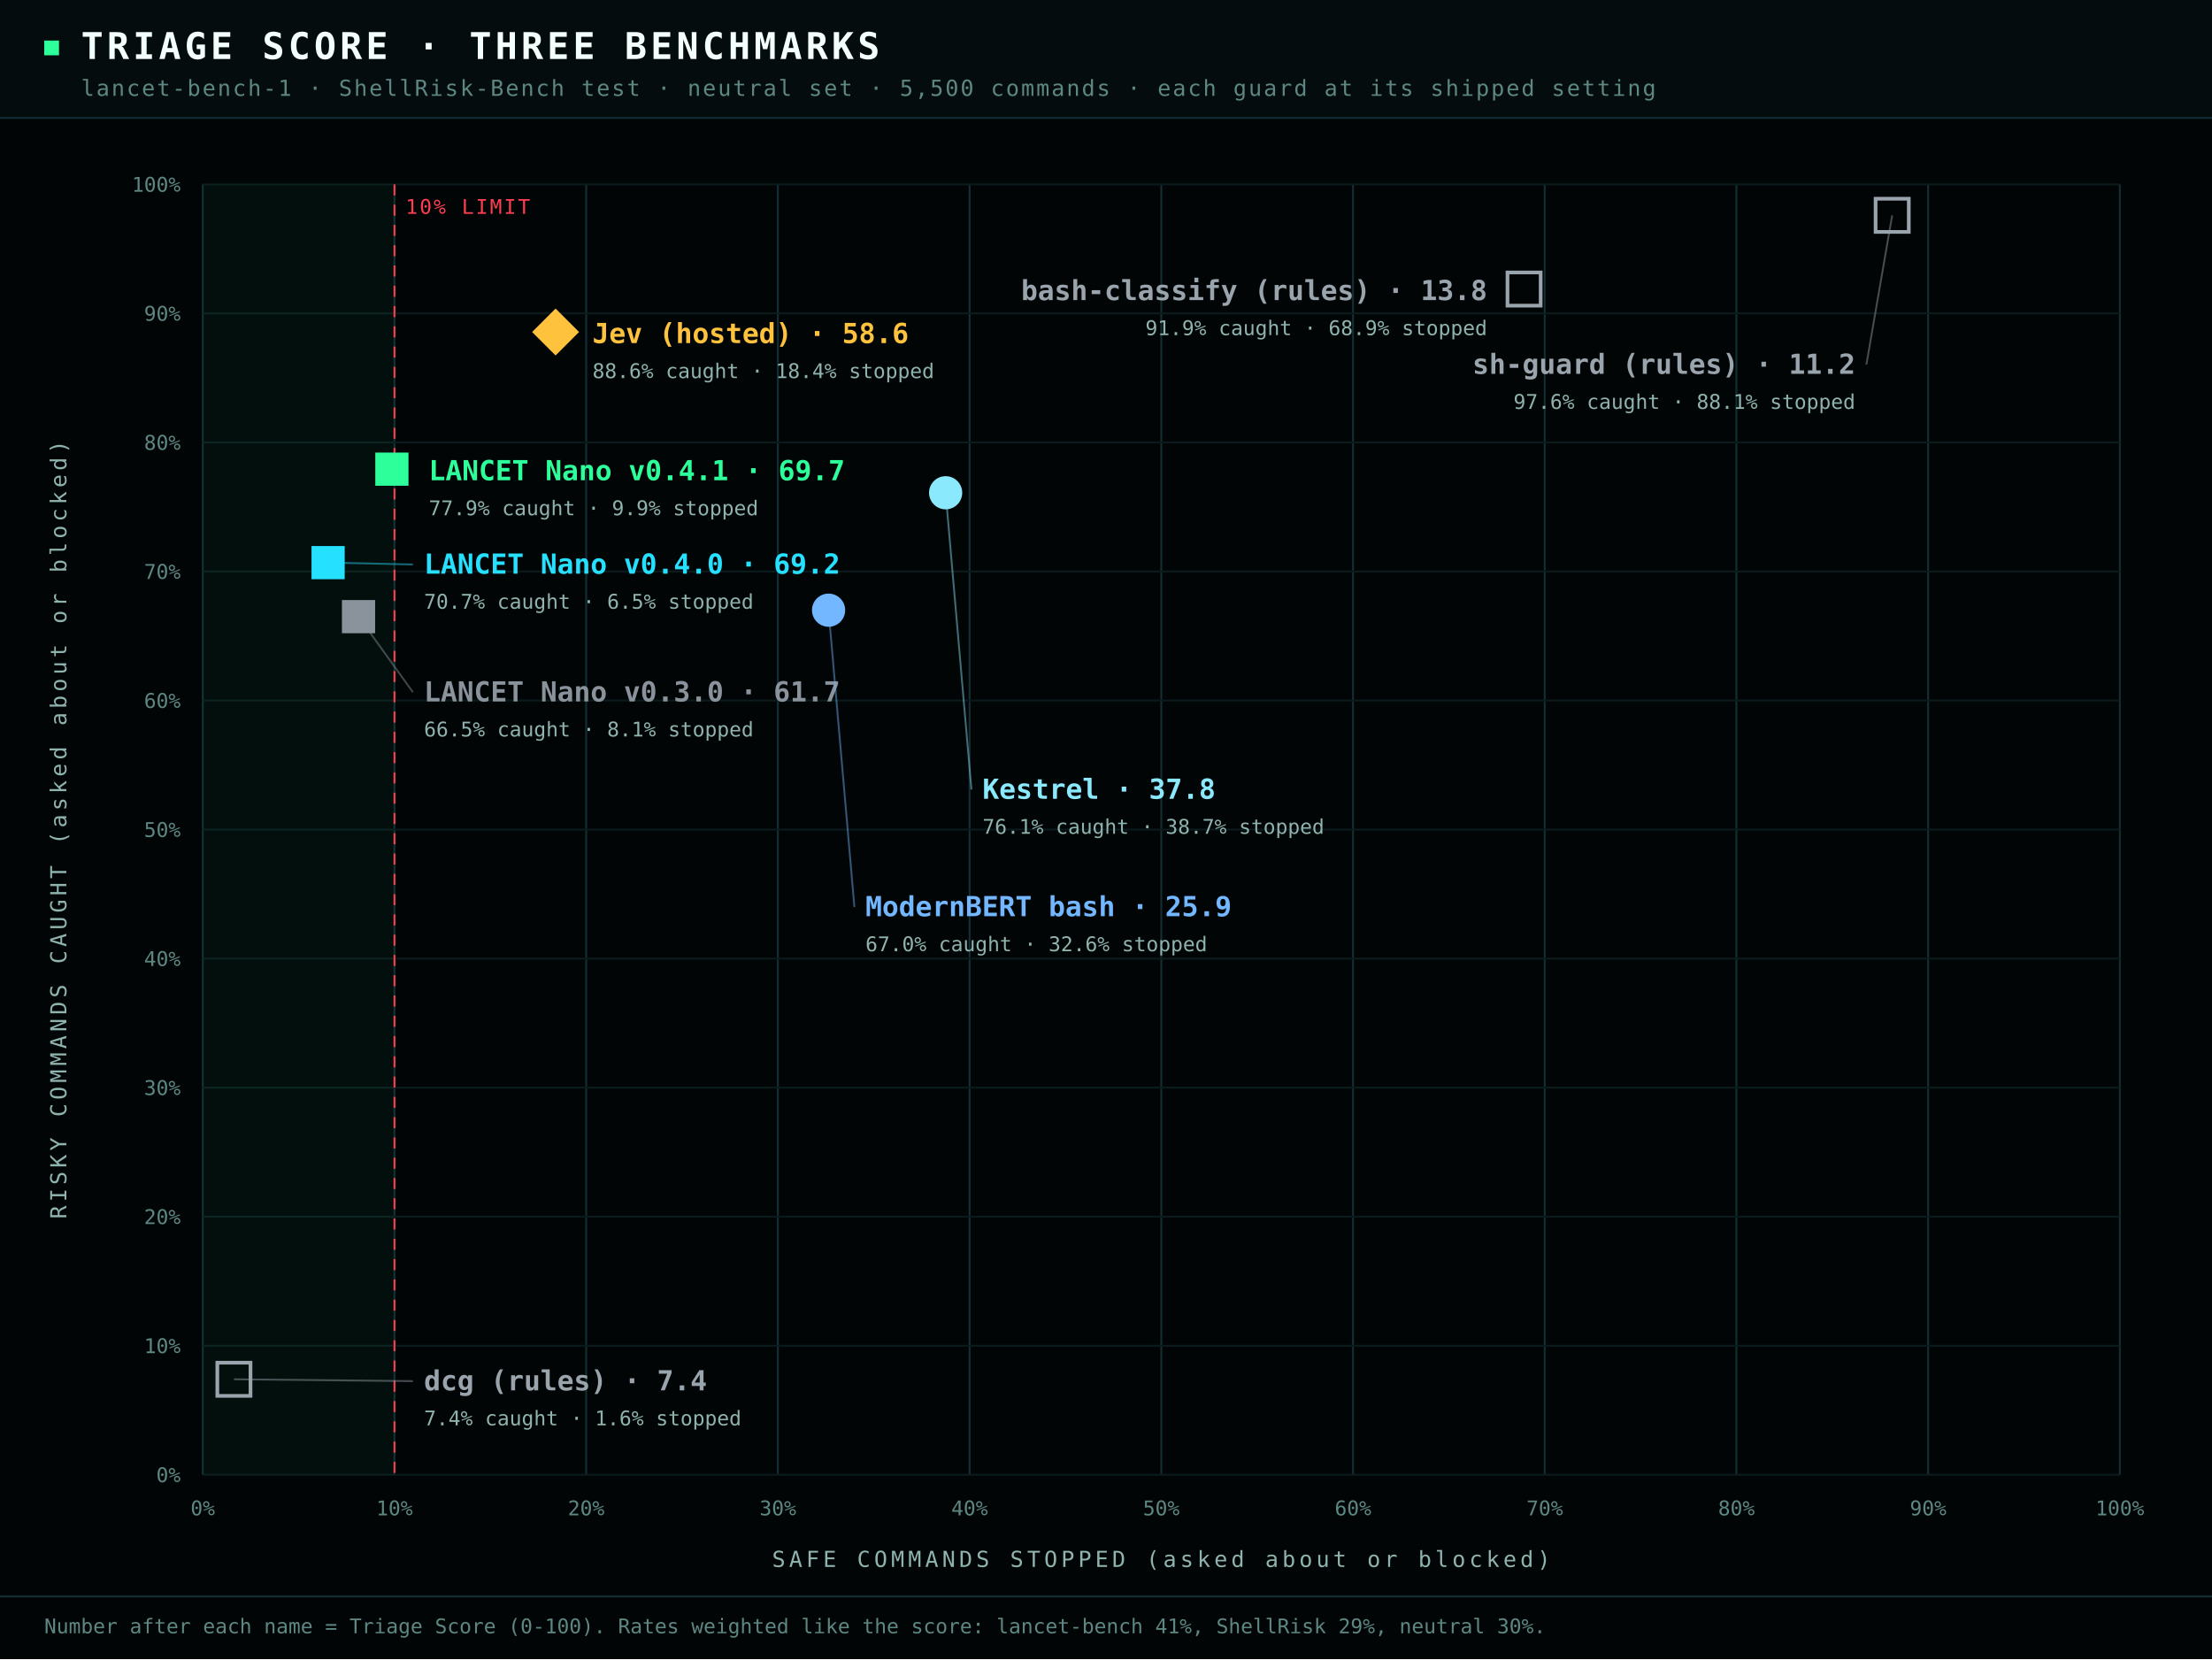
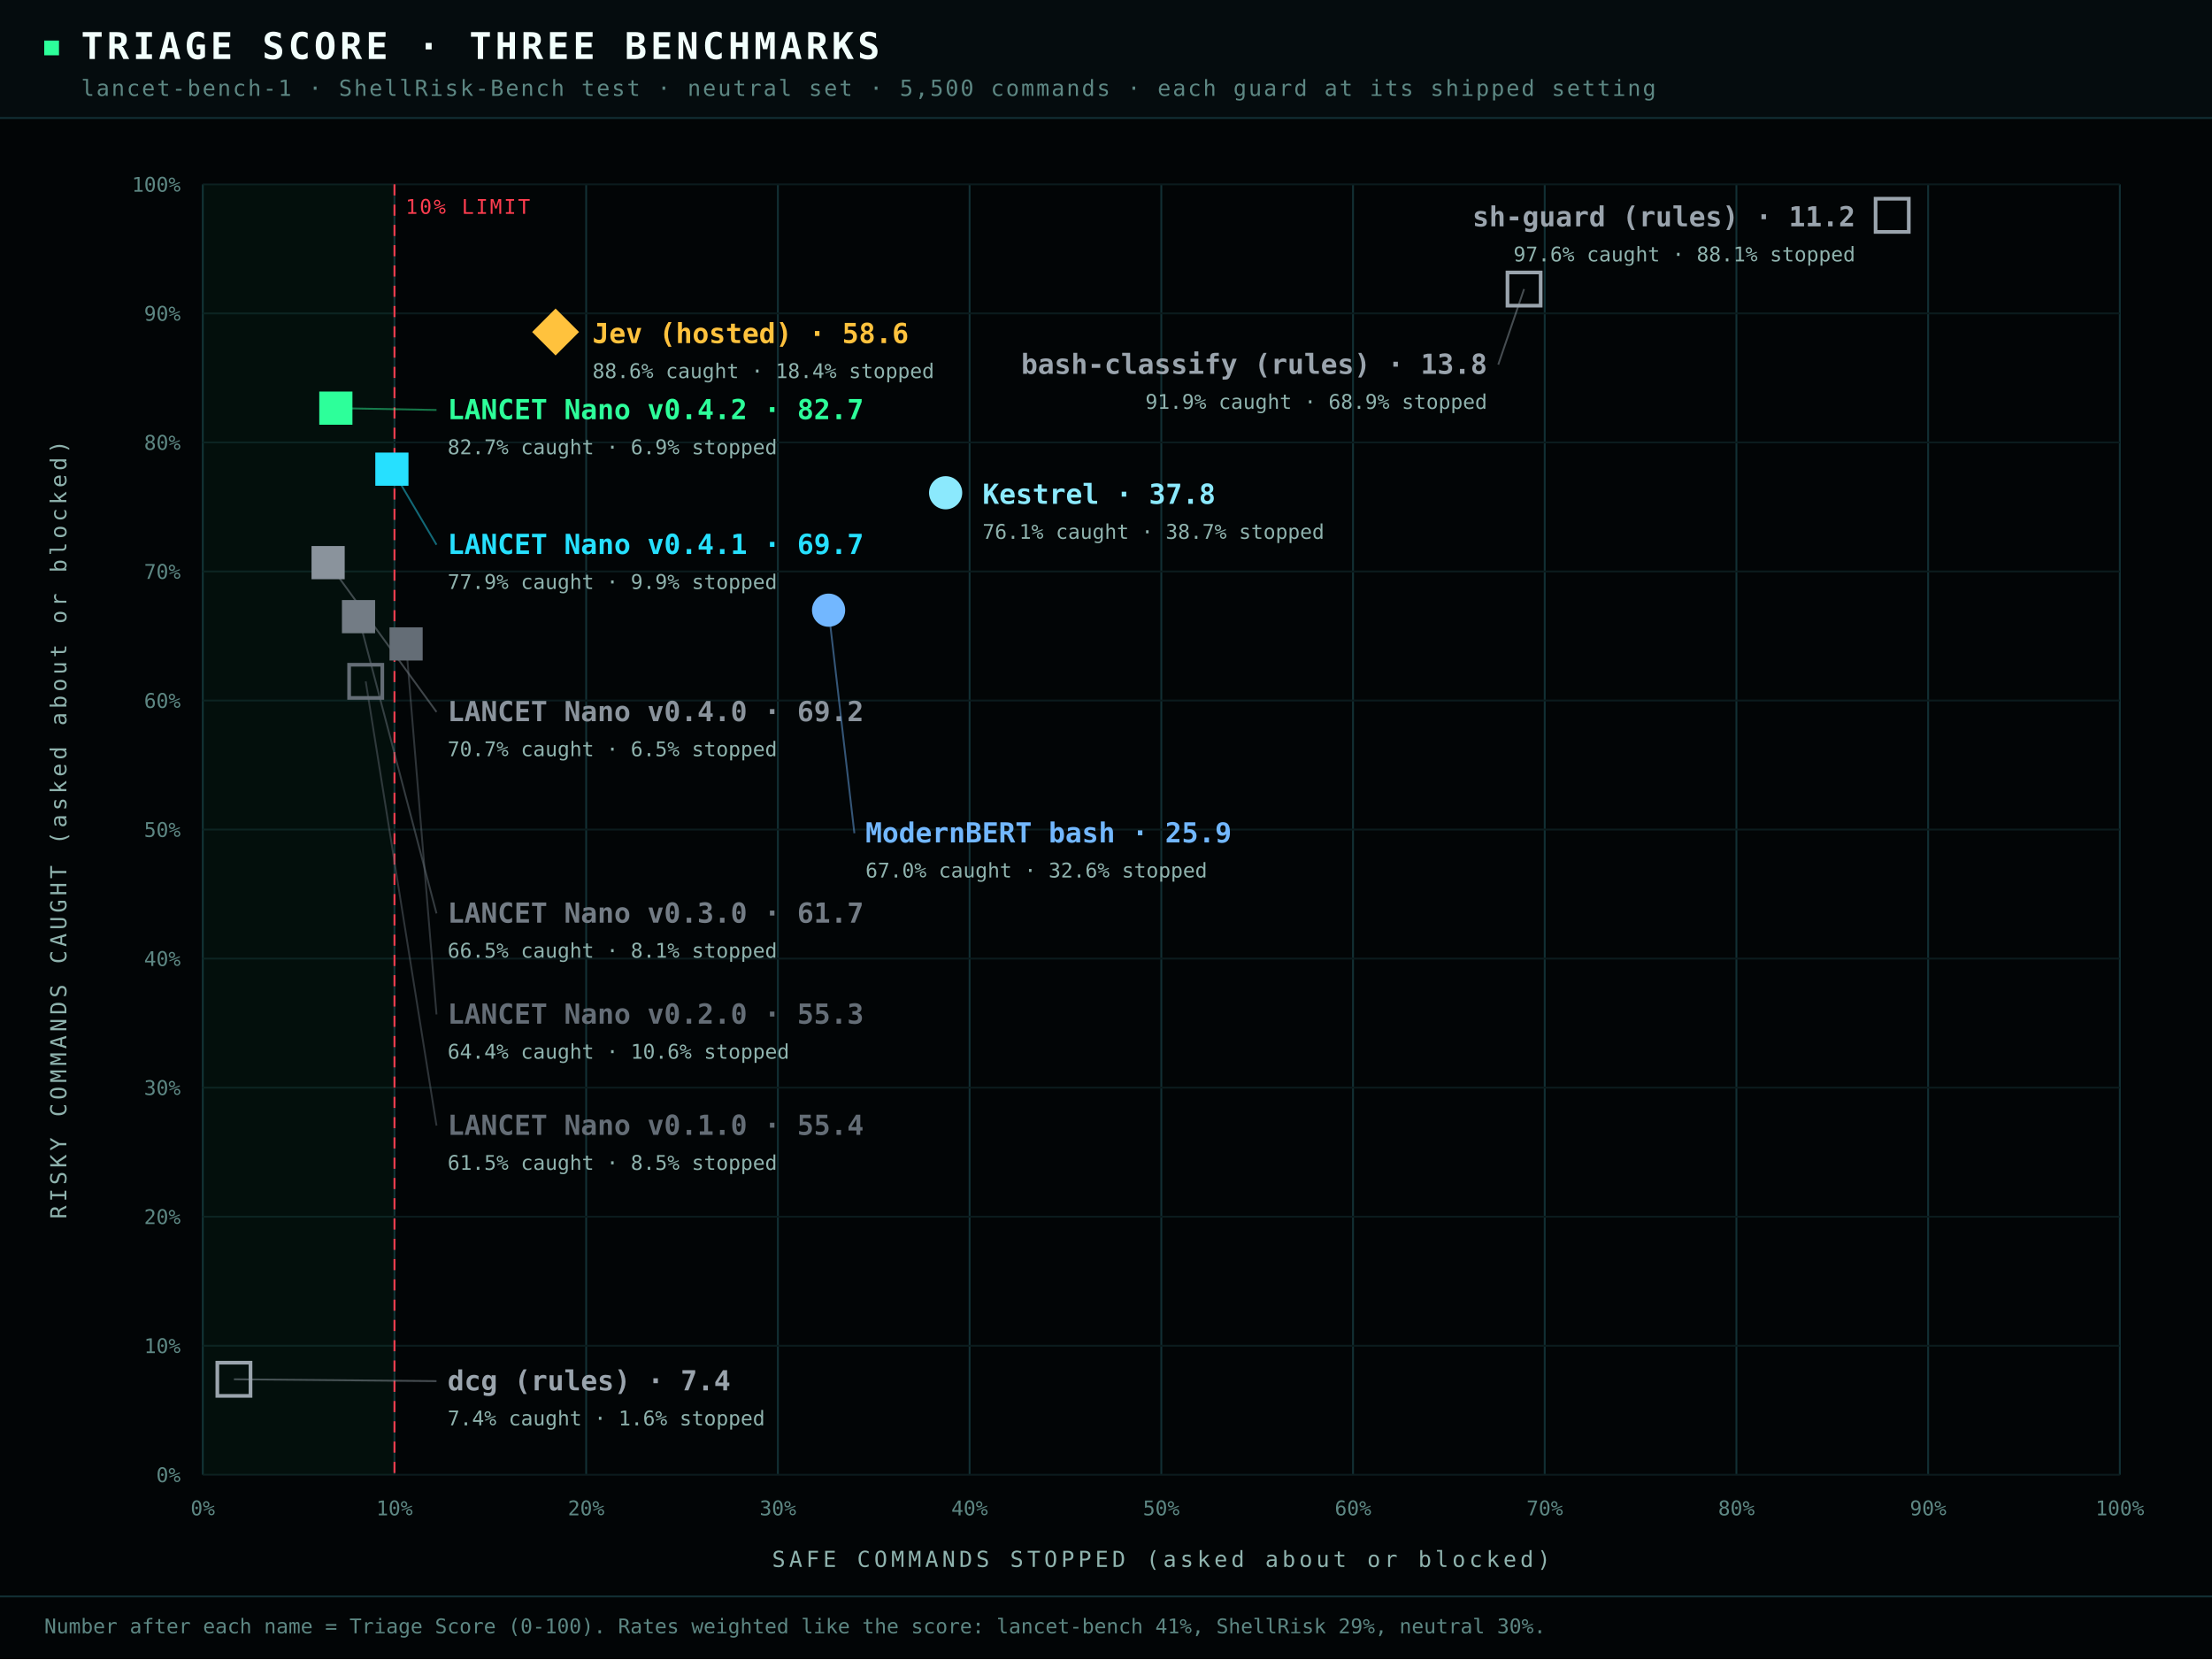
<svg xmlns="http://www.w3.org/2000/svg" width="1200" height="900" viewBox="0 0 1200 900" font-family="'Cascadia Mono','JetBrains Mono',Consolas,monospace">
  <rect width="1200" height="900" fill="#020506" />
  <rect x="0" y="0" width="1200" height="64" fill="#050c0e" />
  <line x1="0" y1="64" x2="1200" y2="64" stroke="#123034" />
  <rect x="24" y="22" width="8" height="8" fill="#2dff9a" />
  <text x="44.0" y="32.0" font-size="20" fill="#f2fffc" text-anchor="start" font-weight="700" letter-spacing="2">TRIAGE SCORE · THREE BENCHMARKS</text>
  <text x="44.0" y="52.0" font-size="12" fill="#5d8783" text-anchor="start" font-weight="400" letter-spacing="1">lancet-bench-1 · ShellRisk-Bench test · neutral set · 5,500 commands · each guard at its shipped setting</text>
  <line x1="110.0" y1="100" x2="110.0" y2="800" stroke="#123034" />
  <text x="110.0" y="822.0" font-size="11" fill="#5d8783" text-anchor="middle" font-weight="400" letter-spacing="0">0%</text>
  <line x1="214.0" y1="100" x2="214.0" y2="800" stroke="#123034" />
  <text x="214.0" y="822.0" font-size="11" fill="#5d8783" text-anchor="middle" font-weight="400" letter-spacing="0">10%</text>
  <line x1="318.0" y1="100" x2="318.0" y2="800" stroke="#123034" />
  <text x="318.0" y="822.0" font-size="11" fill="#5d8783" text-anchor="middle" font-weight="400" letter-spacing="0">20%</text>
  <line x1="422" y1="100" x2="422" y2="800" stroke="#123034" />
  <text x="422.0" y="822.0" font-size="11" fill="#5d8783" text-anchor="middle" font-weight="400" letter-spacing="0">30%</text>
  <line x1="526.0" y1="100" x2="526.0" y2="800" stroke="#123034" />
  <text x="526.0" y="822.0" font-size="11" fill="#5d8783" text-anchor="middle" font-weight="400" letter-spacing="0">40%</text>
  <line x1="630.0" y1="100" x2="630.0" y2="800" stroke="#123034" />
  <text x="630.0" y="822.0" font-size="11" fill="#5d8783" text-anchor="middle" font-weight="400" letter-spacing="0">50%</text>
  <line x1="734" y1="100" x2="734" y2="800" stroke="#123034" />
  <text x="734.0" y="822.0" font-size="11" fill="#5d8783" text-anchor="middle" font-weight="400" letter-spacing="0">60%</text>
  <line x1="838" y1="100" x2="838" y2="800" stroke="#123034" />
  <text x="838.0" y="822.0" font-size="11" fill="#5d8783" text-anchor="middle" font-weight="400" letter-spacing="0">70%</text>
  <line x1="942.0" y1="100" x2="942.0" y2="800" stroke="#123034" />
  <text x="942.0" y="822.0" font-size="11" fill="#5d8783" text-anchor="middle" font-weight="400" letter-spacing="0">80%</text>
  <line x1="1046.0" y1="100" x2="1046.0" y2="800" stroke="#123034" />
  <text x="1046.0" y="822.0" font-size="11" fill="#5d8783" text-anchor="middle" font-weight="400" letter-spacing="0">90%</text>
  <line x1="1150.0" y1="100" x2="1150.0" y2="800" stroke="#123034" />
  <text x="1150.0" y="822.0" font-size="11" fill="#5d8783" text-anchor="middle" font-weight="400" letter-spacing="0">100%</text>
  <line x1="110" y1="800.0" x2="1150" y2="800.0" stroke="#0b1b1d" />
  <text x="98.0" y="804.0" font-size="11" fill="#5d8783" text-anchor="end" font-weight="400" letter-spacing="0">0%</text>
  <line x1="110" y1="730.0" x2="1150" y2="730.0" stroke="#0b1b1d" />
  <text x="98.0" y="734.0" font-size="11" fill="#5d8783" text-anchor="end" font-weight="400" letter-spacing="0">10%</text>
  <line x1="110" y1="660.0" x2="1150" y2="660.0" stroke="#0b1b1d" />
  <text x="98.0" y="664.0" font-size="11" fill="#5d8783" text-anchor="end" font-weight="400" letter-spacing="0">20%</text>
  <line x1="110" y1="590.0" x2="1150" y2="590.0" stroke="#0b1b1d" />
  <text x="98.0" y="594.0" font-size="11" fill="#5d8783" text-anchor="end" font-weight="400" letter-spacing="0">30%</text>
  <line x1="110" y1="520.0" x2="1150" y2="520.0" stroke="#0b1b1d" />
  <text x="98.0" y="524.0" font-size="11" fill="#5d8783" text-anchor="end" font-weight="400" letter-spacing="0">40%</text>
  <line x1="110" y1="450.0" x2="1150" y2="450.0" stroke="#0b1b1d" />
  <text x="98.0" y="454.0" font-size="11" fill="#5d8783" text-anchor="end" font-weight="400" letter-spacing="0">50%</text>
  <line x1="110" y1="380" x2="1150" y2="380" stroke="#0b1b1d" />
  <text x="98.0" y="384.0" font-size="11" fill="#5d8783" text-anchor="end" font-weight="400" letter-spacing="0">60%</text>
  <line x1="110" y1="310" x2="1150" y2="310" stroke="#0b1b1d" />
  <text x="98.0" y="314.0" font-size="11" fill="#5d8783" text-anchor="end" font-weight="400" letter-spacing="0">70%</text>
  <line x1="110" y1="240.0" x2="1150" y2="240.0" stroke="#0b1b1d" />
  <text x="98.0" y="244.0" font-size="11" fill="#5d8783" text-anchor="end" font-weight="400" letter-spacing="0">80%</text>
  <line x1="110" y1="170.0" x2="1150" y2="170.0" stroke="#0b1b1d" />
  <text x="98.0" y="174.0" font-size="11" fill="#5d8783" text-anchor="end" font-weight="400" letter-spacing="0">90%</text>
  <line x1="110" y1="100.0" x2="1150" y2="100.0" stroke="#0b1b1d" />
  <text x="98.0" y="104.0" font-size="11" fill="#5d8783" text-anchor="end" font-weight="400" letter-spacing="0">100%</text>
  <rect x="110" y="100" width="104.0" height="700" fill="#2dff9a" fill-opacity=".04" />
  <line x1="214.0" y1="100" x2="214.0" y2="800" stroke="#ff3d4f" stroke-dasharray="6 5" />
  <text x="220.0" y="116.0" font-size="11" fill="#ff3d4f" text-anchor="start" font-weight="400" letter-spacing="1">10% LIMIT</text>
  <text x="630.0" y="850.0" font-size="12" fill="#8fb3ae" text-anchor="middle" font-weight="400" letter-spacing="2">SAFE COMMANDS STOPPED (asked about or blocked)</text>
  <text x="36.0" y="450.0" font-size="12" fill="#8fb3ae" text-anchor="middle" font-weight="400" letter-spacing="2" transform="rotate(-90 36 450.0)">RISKY COMMANDS CAUGHT (asked about or blocked)</text>
-   <rect x="203.6" y="245.5" width="18" height="18" fill="#2dff9a" />
-   <text x="232.6" y="260.5" font-size="15" fill="#2dff9a" text-anchor="start" font-weight="700" letter-spacing="0">LANCET Nano v0.4.1  ·  69.7</text>
-   <text x="232.6" y="279.5" font-size="11" fill="#8fb3ae" text-anchor="start" font-weight="400" letter-spacing="0">77.9% caught · 9.9% stopped</text>
-   <line x1="178.0" y1="305.2" x2="224.0" y2="306.2" stroke="#26e0ff" stroke-opacity=".45" />
-   <rect x="169.0" y="296.2" width="18" height="18" fill="#26e0ff" />
-   <text x="230.0" y="311.2" font-size="15" fill="#26e0ff" text-anchor="start" font-weight="700" letter-spacing="0">LANCET Nano v0.4.0  ·  69.2</text>
-   <text x="230.0" y="330.2" font-size="11" fill="#8fb3ae" text-anchor="start" font-weight="400" letter-spacing="0">70.7% caught · 6.5% stopped</text>
-   <line x1="194.5" y1="334.5" x2="224.0" y2="375.5" stroke="#8a939c" stroke-opacity=".45" />
-   <rect x="185.5" y="325.5" width="18" height="18" fill="#8a939c" />
-   <text x="230.0" y="380.5" font-size="15" fill="#8a939c" text-anchor="start" font-weight="700" letter-spacing="0">LANCET Nano v0.3.0  ·  61.7</text>
-   <text x="230.0" y="399.5" font-size="11" fill="#8fb3ae" text-anchor="start" font-weight="400" letter-spacing="0">66.5% caught · 8.1% stopped</text>
-   <rect x="292.4" y="171.1" width="18" height="18" fill="#ffc23d" transform="rotate(45 301.4 180.1)" />
+   <text x="1006.5" y="122.8" font-size="15" fill="#9aa4ad" text-anchor="end" font-weight="700" letter-spacing="0">sh-guard (rules)  ·  11.2</text>
+   <text x="1006.5" y="141.8" font-size="11" fill="#8fb3ae" text-anchor="end" font-weight="400" letter-spacing="0">97.6% caught · 88.1% stopped</text>
+   <line x1="826.8" y1="156.8" x2="812.8" y2="197.8" stroke="#9aa4ad" stroke-opacity=".45" />
+   <text x="806.8" y="202.8" font-size="15" fill="#9aa4ad" text-anchor="end" font-weight="700" letter-spacing="0">bash-classify (rules)  ·  13.8</text>
+   <text x="806.8" y="221.8" font-size="11" fill="#8fb3ae" text-anchor="end" font-weight="400" letter-spacing="0">91.9% caught · 68.9% stopped</text>
  <text x="321.4" y="186.1" font-size="15" fill="#ffc23d" text-anchor="start" font-weight="700" letter-spacing="0">Jev (hosted)  ·  58.6</text>
  <text x="321.4" y="205.1" font-size="11" fill="#8fb3ae" text-anchor="start" font-weight="400" letter-spacing="0">88.6% caught · 18.4% stopped</text>
-   <line x1="513.0" y1="267.3" x2="527.0" y2="428.3" stroke="#8be9fd" stroke-opacity=".45" />
+   <line x1="182.2" y1="221.4" x2="236.8" y2="222.4" stroke="#2dff9a" stroke-opacity=".45" />
+   <text x="242.8" y="227.4" font-size="15" fill="#2dff9a" text-anchor="start" font-weight="700" letter-spacing="0">LANCET Nano v0.4.2  ·  82.7</text>
+   <text x="242.8" y="246.4" font-size="11" fill="#8fb3ae" text-anchor="start" font-weight="400" letter-spacing="0">82.7% caught · 6.9% stopped</text>
+   <line x1="212.6" y1="254.5" x2="236.8" y2="295.5" stroke="#26e0ff" stroke-opacity=".45" />
+   <text x="242.8" y="300.5" font-size="15" fill="#26e0ff" text-anchor="start" font-weight="700" letter-spacing="0">LANCET Nano v0.4.1  ·  69.7</text>
+   <text x="242.8" y="319.5" font-size="11" fill="#8fb3ae" text-anchor="start" font-weight="400" letter-spacing="0">77.9% caught · 9.9% stopped</text>
+   <text x="533.0" y="273.3" font-size="15" fill="#8be9fd" text-anchor="start" font-weight="700" letter-spacing="0">Kestrel  ·  37.8</text>
+   <text x="533.0" y="292.3" font-size="11" fill="#8fb3ae" text-anchor="start" font-weight="400" letter-spacing="0">76.1% caught · 38.7% stopped</text>
+   <line x1="178.0" y1="305.2" x2="236.8" y2="386.2" stroke="#8a939c" stroke-opacity=".45" />
+   <text x="242.8" y="391.2" font-size="15" fill="#8a939c" text-anchor="start" font-weight="700" letter-spacing="0">LANCET Nano v0.4.0  ·  69.2</text>
+   <text x="242.8" y="410.2" font-size="11" fill="#8fb3ae" text-anchor="start" font-weight="400" letter-spacing="0">70.7% caught · 6.5% stopped</text>
+   <line x1="449.5" y1="331.0" x2="463.5" y2="452.0" stroke="#72b7ff" stroke-opacity=".45" />
+   <text x="469.5" y="457.0" font-size="15" fill="#72b7ff" text-anchor="start" font-weight="700" letter-spacing="0">ModernBERT bash  ·  25.9</text>
+   <text x="469.5" y="476.0" font-size="11" fill="#8fb3ae" text-anchor="start" font-weight="400" letter-spacing="0">67.0% caught · 32.6% stopped</text>
+   <line x1="194.5" y1="334.5" x2="236.8" y2="495.5" stroke="#737c85" stroke-opacity=".45" />
+   <text x="242.8" y="500.5" font-size="15" fill="#737c85" text-anchor="start" font-weight="700" letter-spacing="0">LANCET Nano v0.3.0  ·  61.7</text>
+   <text x="242.8" y="519.5" font-size="11" fill="#8fb3ae" text-anchor="start" font-weight="400" letter-spacing="0">66.5% caught · 8.1% stopped</text>
+   <line x1="220.3" y1="349.3" x2="236.8" y2="550.3" stroke="#646d76" stroke-opacity=".45" />
+   <text x="242.8" y="555.3" font-size="15" fill="#646d76" text-anchor="start" font-weight="700" letter-spacing="0">LANCET Nano v0.2.0  ·  55.3</text>
+   <text x="242.8" y="574.3" font-size="11" fill="#8fb3ae" text-anchor="start" font-weight="400" letter-spacing="0">64.4% caught · 10.6% stopped</text>
+   <line x1="198.4" y1="369.6" x2="236.8" y2="610.6" stroke="#646d76" stroke-opacity=".45" />
+   <text x="242.8" y="615.6" font-size="15" fill="#646d76" text-anchor="start" font-weight="700" letter-spacing="0">LANCET Nano v0.1.0  ·  55.4</text>
+   <text x="242.8" y="634.6" font-size="11" fill="#8fb3ae" text-anchor="start" font-weight="400" letter-spacing="0">61.5% caught · 8.5% stopped</text>
+   <line x1="126.9" y1="748.2" x2="236.8" y2="749.2" stroke="#9aa4ad" stroke-opacity=".45" />
+   <text x="242.8" y="754.2" font-size="15" fill="#9aa4ad" text-anchor="start" font-weight="700" letter-spacing="0">dcg (rules)  ·  7.4</text>
+   <text x="242.8" y="773.2" font-size="11" fill="#8fb3ae" text-anchor="start" font-weight="400" letter-spacing="0">7.4% caught · 1.6% stopped</text>
+   <rect x="1017.5" y="107.8" width="18" height="18" fill="none" stroke="#9aa4ad" stroke-width="2" />
+   <rect x="817.8" y="147.8" width="18" height="18" fill="none" stroke="#9aa4ad" stroke-width="2" />
+   <rect x="292.4" y="171.1" width="18" height="18" fill="#ffc23d" transform="rotate(45 301.4 180.1)" />
+   <rect x="203.6" y="245.5" width="18" height="18" fill="#26e0ff" />
  <circle cx="513.0" cy="267.3" r="9.0" fill="#8be9fd" />
-   <text x="533.0" y="433.3" font-size="15" fill="#8be9fd" text-anchor="start" font-weight="700" letter-spacing="0">Kestrel  ·  37.8</text>
-   <text x="533.0" y="452.3" font-size="11" fill="#8fb3ae" text-anchor="start" font-weight="400" letter-spacing="0">76.1% caught · 38.7% stopped</text>
-   <line x1="449.5" y1="331.0" x2="463.5" y2="492.0" stroke="#72b7ff" stroke-opacity=".45" />
+   <rect x="169.0" y="296.2" width="18" height="18" fill="#8a939c" />
  <circle cx="449.5" cy="331.0" r="9.0" fill="#72b7ff" />
-   <text x="469.5" y="497.0" font-size="15" fill="#72b7ff" text-anchor="start" font-weight="700" letter-spacing="0">ModernBERT bash  ·  25.9</text>
-   <text x="469.5" y="516.0" font-size="11" fill="#8fb3ae" text-anchor="start" font-weight="400" letter-spacing="0">67.0% caught · 32.6% stopped</text>
-   <rect x="817.8" y="147.8" width="18" height="18" fill="none" stroke="#9aa4ad" stroke-width="2" />
-   <text x="806.8" y="162.8" font-size="15" fill="#9aa4ad" text-anchor="end" font-weight="700" letter-spacing="0">bash-classify (rules)  ·  13.8</text>
-   <text x="806.8" y="181.8" font-size="11" fill="#8fb3ae" text-anchor="end" font-weight="400" letter-spacing="0">91.9% caught · 68.9% stopped</text>
-   <line x1="1026.5" y1="116.8" x2="1012.5" y2="197.8" stroke="#9aa4ad" stroke-opacity=".45" />
-   <rect x="1017.5" y="107.8" width="18" height="18" fill="none" stroke="#9aa4ad" stroke-width="2" />
-   <text x="1006.5" y="202.8" font-size="15" fill="#9aa4ad" text-anchor="end" font-weight="700" letter-spacing="0">sh-guard (rules)  ·  11.2</text>
-   <text x="1006.5" y="221.8" font-size="11" fill="#8fb3ae" text-anchor="end" font-weight="400" letter-spacing="0">97.6% caught · 88.1% stopped</text>
-   <line x1="126.9" y1="748.2" x2="224.0" y2="749.2" stroke="#9aa4ad" stroke-opacity=".45" />
+   <rect x="185.5" y="325.5" width="18" height="18" fill="#737c85" />
+   <rect x="211.3" y="340.3" width="18" height="18" fill="#646d76" />
+   <rect x="189.4" y="360.6" width="18" height="18" fill="none" stroke="#646d76" stroke-width="2" />
  <rect x="117.9" y="739.2" width="18" height="18" fill="none" stroke="#9aa4ad" stroke-width="2" />
-   <text x="230.0" y="754.2" font-size="15" fill="#9aa4ad" text-anchor="start" font-weight="700" letter-spacing="0">dcg (rules)  ·  7.4</text>
-   <text x="230.0" y="773.2" font-size="11" fill="#8fb3ae" text-anchor="start" font-weight="400" letter-spacing="0">7.4% caught · 1.6% stopped</text>
+   <rect x="173.2" y="212.4" width="18" height="18" fill="#2dff9a" />
  <line x1="0" y1="866" x2="1200" y2="866" stroke="#123034" />
  <text x="24.0" y="886.0" font-size="11" fill="#5d8783" text-anchor="start" font-weight="400" letter-spacing="0">Number after each name = Triage Score (0-100). Rates weighted like the score: lancet-bench 41%, ShellRisk 29%, neutral 30%.</text>
</svg>
